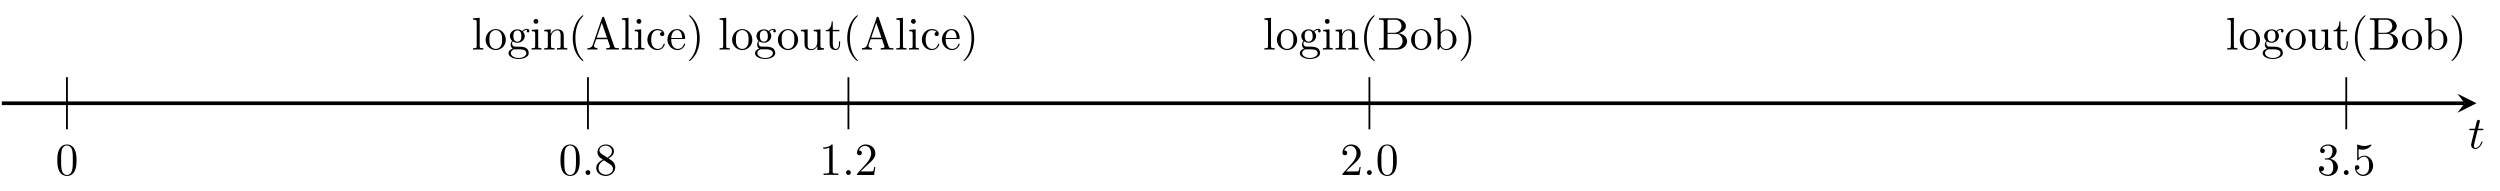
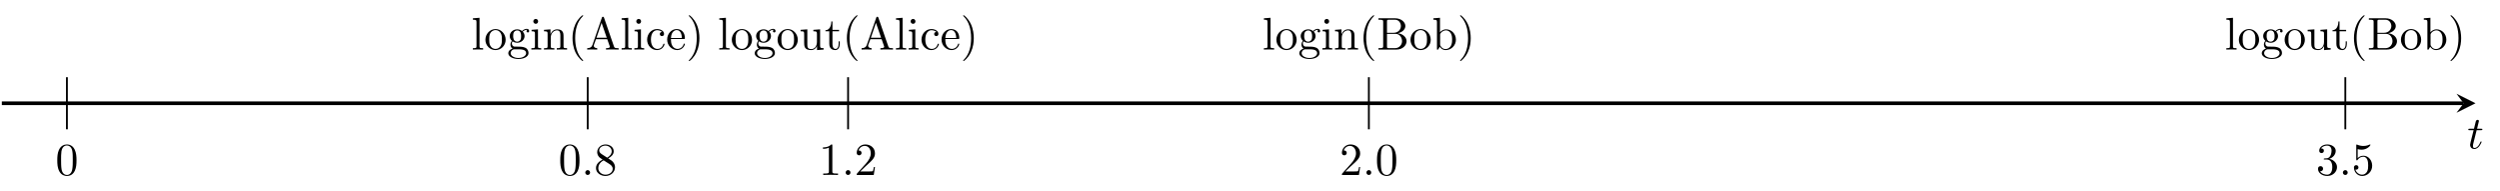
- <svg xmlns="http://www.w3.org/2000/svg" xmlns:xlink="http://www.w3.org/1999/xlink" width="544.1pt" height="41.402pt" viewBox="0 0 544.1 41.402">
+ <svg xmlns="http://www.w3.org/2000/svg" xmlns:xlink="http://www.w3.org/1999/xlink" width="544.1" height="41.402" viewBox="0 0 544.1 41.402">
  <defs>
    <g>
      <g id="glyph-0-0">
        <path d="M 2.047 -3.984 L 2.984 -3.984 C 3.188 -3.984 3.297 -3.984 3.297 -4.188 C 3.297 -4.297 3.188 -4.297 3.016 -4.297 L 2.141 -4.297 C 2.5 -5.719 2.547 -5.906 2.547 -5.969 C 2.547 -6.141 2.422 -6.234 2.25 -6.234 C 2.219 -6.234 1.938 -6.234 1.859 -5.875 L 1.469 -4.297 L 0.531 -4.297 C 0.328 -4.297 0.234 -4.297 0.234 -4.109 C 0.234 -3.984 0.312 -3.984 0.516 -3.984 L 1.391 -3.984 C 0.672 -1.156 0.625 -0.984 0.625 -0.812 C 0.625 -0.266 1 0.109 1.547 0.109 C 2.562 0.109 3.125 -1.344 3.125 -1.422 C 3.125 -1.531 3.047 -1.531 3.016 -1.531 C 2.922 -1.531 2.906 -1.5 2.859 -1.391 C 2.438 -0.344 1.906 -0.109 1.562 -0.109 C 1.359 -0.109 1.25 -0.234 1.25 -0.562 C 1.25 -0.812 1.281 -0.875 1.312 -1.047 Z M 2.047 -3.984 " />
      </g>
      <g id="glyph-1-0">
        <path d="M 4.578 -3.188 C 4.578 -3.984 4.531 -4.781 4.188 -5.516 C 3.734 -6.484 2.906 -6.641 2.5 -6.641 C 1.891 -6.641 1.172 -6.375 0.75 -5.453 C 0.438 -4.766 0.391 -3.984 0.391 -3.188 C 0.391 -2.438 0.422 -1.547 0.844 -0.781 C 1.266 0.016 2 0.219 2.484 0.219 C 3.016 0.219 3.781 0.016 4.219 -0.938 C 4.531 -1.625 4.578 -2.406 4.578 -3.188 Z M 2.484 0 C 2.094 0 1.5 -0.25 1.328 -1.203 C 1.219 -1.797 1.219 -2.719 1.219 -3.312 C 1.219 -3.953 1.219 -4.609 1.297 -5.141 C 1.484 -6.328 2.234 -6.422 2.484 -6.422 C 2.812 -6.422 3.469 -6.234 3.656 -5.25 C 3.766 -4.688 3.766 -3.938 3.766 -3.312 C 3.766 -2.562 3.766 -1.891 3.656 -1.25 C 3.5 -0.297 2.938 0 2.484 0 Z M 2.484 0 " />
      </g>
      <g id="glyph-1-1">
        <path d="M 1.766 -6.922 L 0.328 -6.812 L 0.328 -6.5 C 1.031 -6.5 1.109 -6.438 1.109 -5.938 L 1.109 -0.75 C 1.109 -0.312 1 -0.312 0.328 -0.312 L 0.328 0 C 0.656 -0.016 1.188 -0.031 1.438 -0.031 C 1.688 -0.031 2.172 -0.016 2.547 0 L 2.547 -0.312 C 1.875 -0.312 1.766 -0.312 1.766 -0.75 Z M 1.766 -6.922 " />
      </g>
      <g id="glyph-1-2">
        <path d="M 4.688 -2.141 C 4.688 -3.406 3.703 -4.469 2.5 -4.469 C 1.25 -4.469 0.281 -3.375 0.281 -2.141 C 0.281 -0.844 1.312 0.109 2.484 0.109 C 3.688 0.109 4.688 -0.875 4.688 -2.141 Z M 2.5 -0.141 C 2.062 -0.141 1.625 -0.344 1.359 -0.812 C 1.109 -1.25 1.109 -1.859 1.109 -2.219 C 1.109 -2.609 1.109 -3.141 1.344 -3.578 C 1.609 -4.031 2.078 -4.25 2.484 -4.25 C 2.922 -4.25 3.344 -4.031 3.609 -3.594 C 3.875 -3.172 3.875 -2.594 3.875 -2.219 C 3.875 -1.859 3.875 -1.312 3.656 -0.875 C 3.422 -0.422 2.984 -0.141 2.5 -0.141 Z M 2.5 -0.141 " />
      </g>
      <g id="glyph-1-3">
        <path d="M 2.219 -1.719 C 1.344 -1.719 1.344 -2.719 1.344 -2.938 C 1.344 -3.203 1.359 -3.531 1.5 -3.781 C 1.578 -3.891 1.812 -4.172 2.219 -4.172 C 3.078 -4.172 3.078 -3.188 3.078 -2.953 C 3.078 -2.688 3.078 -2.359 2.922 -2.109 C 2.844 -2 2.609 -1.719 2.219 -1.719 Z M 1.062 -1.328 C 1.062 -1.359 1.062 -1.594 1.219 -1.797 C 1.609 -1.516 2.031 -1.484 2.219 -1.484 C 3.141 -1.484 3.828 -2.172 3.828 -2.938 C 3.828 -3.312 3.672 -3.672 3.422 -3.906 C 3.781 -4.25 4.141 -4.297 4.312 -4.297 C 4.344 -4.297 4.391 -4.297 4.422 -4.281 C 4.312 -4.25 4.25 -4.141 4.25 -4.016 C 4.25 -3.844 4.391 -3.734 4.547 -3.734 C 4.641 -3.734 4.828 -3.797 4.828 -4.031 C 4.828 -4.203 4.719 -4.516 4.328 -4.516 C 4.125 -4.516 3.688 -4.453 3.266 -4.047 C 2.844 -4.375 2.438 -4.406 2.219 -4.406 C 1.281 -4.406 0.594 -3.719 0.594 -2.953 C 0.594 -2.516 0.812 -2.141 1.062 -1.922 C 0.938 -1.781 0.75 -1.453 0.75 -1.094 C 0.75 -0.781 0.891 -0.406 1.203 -0.203 C 0.594 -0.047 0.281 0.391 0.281 0.781 C 0.281 1.5 1.266 2.047 2.484 2.047 C 3.656 2.047 4.688 1.547 4.688 0.766 C 4.688 0.422 4.562 -0.094 4.047 -0.375 C 3.516 -0.641 2.938 -0.641 2.328 -0.641 C 2.078 -0.641 1.656 -0.641 1.578 -0.656 C 1.266 -0.703 1.062 -1 1.062 -1.328 Z M 2.5 1.828 C 1.484 1.828 0.797 1.312 0.797 0.781 C 0.797 0.328 1.172 -0.047 1.609 -0.062 L 2.203 -0.062 C 3.062 -0.062 4.172 -0.062 4.172 0.781 C 4.172 1.328 3.469 1.828 2.5 1.828 Z M 2.5 1.828 " />
      </g>
      <g id="glyph-1-4">
        <path d="M 1.766 -4.406 L 0.375 -4.297 L 0.375 -3.984 C 1.016 -3.984 1.109 -3.922 1.109 -3.438 L 1.109 -0.75 C 1.109 -0.312 1 -0.312 0.328 -0.312 L 0.328 0 C 0.641 -0.016 1.188 -0.031 1.422 -0.031 C 1.781 -0.031 2.125 -0.016 2.469 0 L 2.469 -0.312 C 1.797 -0.312 1.766 -0.359 1.766 -0.75 Z M 1.797 -6.141 C 1.797 -6.453 1.562 -6.672 1.281 -6.672 C 0.969 -6.672 0.75 -6.406 0.75 -6.141 C 0.75 -5.875 0.969 -5.609 1.281 -5.609 C 1.562 -5.609 1.797 -5.828 1.797 -6.141 Z M 1.797 -6.141 " />
      </g>
      <g id="glyph-1-5">
        <path d="M 1.094 -3.422 L 1.094 -0.75 C 1.094 -0.312 0.984 -0.312 0.312 -0.312 L 0.312 0 C 0.672 -0.016 1.172 -0.031 1.453 -0.031 C 1.703 -0.031 2.219 -0.016 2.562 0 L 2.562 -0.312 C 1.891 -0.312 1.781 -0.312 1.781 -0.75 L 1.781 -2.594 C 1.781 -3.625 2.5 -4.188 3.125 -4.188 C 3.766 -4.188 3.875 -3.656 3.875 -3.078 L 3.875 -0.75 C 3.875 -0.312 3.766 -0.312 3.094 -0.312 L 3.094 0 C 3.438 -0.016 3.953 -0.031 4.219 -0.031 C 4.469 -0.031 5 -0.016 5.328 0 L 5.328 -0.312 C 4.812 -0.312 4.562 -0.312 4.562 -0.609 L 4.562 -2.516 C 4.562 -3.375 4.562 -3.672 4.25 -4.031 C 4.109 -4.203 3.781 -4.406 3.203 -4.406 C 2.469 -4.406 2 -3.984 1.719 -3.359 L 1.719 -4.406 L 0.312 -4.297 L 0.312 -3.984 C 1.016 -3.984 1.094 -3.922 1.094 -3.422 Z M 1.094 -3.422 " />
      </g>
      <g id="glyph-1-6">
        <path d="M 3.297 2.391 C 3.297 2.359 3.297 2.344 3.125 2.172 C 1.891 0.922 1.562 -0.969 1.562 -2.5 C 1.562 -4.234 1.938 -5.969 3.172 -7.203 C 3.297 -7.328 3.297 -7.344 3.297 -7.375 C 3.297 -7.453 3.266 -7.484 3.203 -7.484 C 3.094 -7.484 2.203 -6.797 1.609 -5.531 C 1.109 -4.438 0.984 -3.328 0.984 -2.5 C 0.984 -1.719 1.094 -0.516 1.641 0.625 C 2.25 1.844 3.094 2.5 3.203 2.5 C 3.266 2.5 3.297 2.469 3.297 2.391 Z M 3.297 2.391 " />
      </g>
      <g id="glyph-1-7">
        <path d="M 3.969 -6.938 C 3.922 -7.062 3.891 -7.141 3.734 -7.141 C 3.578 -7.141 3.547 -7.078 3.5 -6.938 L 1.438 -0.984 C 1.25 -0.469 0.859 -0.312 0.312 -0.312 L 0.312 0 C 0.547 -0.016 0.984 -0.031 1.328 -0.031 C 1.641 -0.031 2.156 -0.016 2.484 0 L 2.484 -0.312 C 1.984 -0.312 1.734 -0.562 1.734 -0.812 C 1.734 -0.844 1.75 -0.953 1.75 -0.969 L 2.219 -2.266 L 4.672 -2.266 L 5.203 -0.75 C 5.219 -0.703 5.234 -0.641 5.234 -0.609 C 5.234 -0.312 4.672 -0.312 4.406 -0.312 L 4.406 0 C 4.766 -0.031 5.469 -0.031 5.844 -0.031 C 6.266 -0.031 6.734 -0.016 7.141 0 L 7.141 -0.312 L 6.969 -0.312 C 6.375 -0.312 6.234 -0.375 6.125 -0.703 Z M 3.438 -5.828 L 4.562 -2.578 L 2.328 -2.578 Z M 3.438 -5.828 " />
      </g>
      <g id="glyph-1-8">
        <path d="M 1.172 -2.172 C 1.172 -3.797 1.984 -4.219 2.516 -4.219 C 2.609 -4.219 3.234 -4.203 3.578 -3.844 C 3.172 -3.812 3.109 -3.516 3.109 -3.391 C 3.109 -3.125 3.297 -2.938 3.562 -2.938 C 3.828 -2.938 4.031 -3.094 4.031 -3.406 C 4.031 -4.078 3.266 -4.469 2.5 -4.469 C 1.25 -4.469 0.344 -3.391 0.344 -2.156 C 0.344 -0.875 1.328 0.109 2.484 0.109 C 3.812 0.109 4.141 -1.094 4.141 -1.188 C 4.141 -1.281 4.031 -1.281 4 -1.281 C 3.922 -1.281 3.891 -1.25 3.875 -1.188 C 3.594 -0.266 2.938 -0.141 2.578 -0.141 C 2.047 -0.141 1.172 -0.562 1.172 -2.172 Z M 1.172 -2.172 " />
      </g>
      <g id="glyph-1-9">
        <path d="M 1.109 -2.516 C 1.172 -4 2.016 -4.25 2.359 -4.25 C 3.375 -4.25 3.484 -2.906 3.484 -2.516 Z M 1.109 -2.297 L 3.891 -2.297 C 4.109 -2.297 4.141 -2.297 4.141 -2.516 C 4.141 -3.5 3.594 -4.469 2.359 -4.469 C 1.203 -4.469 0.281 -3.438 0.281 -2.188 C 0.281 -0.859 1.328 0.109 2.469 0.109 C 3.688 0.109 4.141 -1 4.141 -1.188 C 4.141 -1.281 4.062 -1.312 4 -1.312 C 3.922 -1.312 3.891 -1.25 3.875 -1.172 C 3.531 -0.141 2.625 -0.141 2.531 -0.141 C 2.031 -0.141 1.641 -0.438 1.406 -0.812 C 1.109 -1.281 1.109 -1.938 1.109 -2.297 Z M 1.109 -2.297 " />
      </g>
      <g id="glyph-1-10">
        <path d="M 2.875 -2.5 C 2.875 -3.266 2.766 -4.469 2.219 -5.609 C 1.625 -6.828 0.766 -7.484 0.672 -7.484 C 0.609 -7.484 0.562 -7.438 0.562 -7.375 C 0.562 -7.344 0.562 -7.328 0.75 -7.141 C 1.734 -6.156 2.297 -4.578 2.297 -2.5 C 2.297 -0.781 1.938 0.969 0.703 2.219 C 0.562 2.344 0.562 2.359 0.562 2.391 C 0.562 2.453 0.609 2.5 0.672 2.5 C 0.766 2.5 1.672 1.812 2.25 0.547 C 2.766 -0.547 2.875 -1.656 2.875 -2.5 Z M 2.875 -2.5 " />
      </g>
      <g id="glyph-1-11">
        <path d="M 1.906 -0.531 C 1.906 -0.812 1.672 -1.062 1.391 -1.062 C 1.094 -1.062 0.859 -0.812 0.859 -0.531 C 0.859 -0.234 1.094 0 1.391 0 C 1.672 0 1.906 -0.234 1.906 -0.531 Z M 1.906 -0.531 " />
      </g>
      <g id="glyph-1-12">
        <path d="M 1.625 -4.562 C 1.172 -4.859 1.125 -5.188 1.125 -5.359 C 1.125 -5.969 1.781 -6.391 2.484 -6.391 C 3.203 -6.391 3.844 -5.875 3.844 -5.156 C 3.844 -4.578 3.453 -4.109 2.859 -3.766 Z M 3.078 -3.609 C 3.797 -3.984 4.281 -4.5 4.281 -5.156 C 4.281 -6.078 3.406 -6.641 2.5 -6.641 C 1.5 -6.641 0.688 -5.906 0.688 -4.969 C 0.688 -4.797 0.703 -4.344 1.125 -3.875 C 1.234 -3.766 1.609 -3.516 1.859 -3.344 C 1.281 -3.047 0.422 -2.5 0.422 -1.5 C 0.422 -0.453 1.438 0.219 2.484 0.219 C 3.609 0.219 4.562 -0.609 4.562 -1.672 C 4.562 -2.031 4.453 -2.484 4.062 -2.906 C 3.875 -3.109 3.719 -3.203 3.078 -3.609 Z M 2.078 -3.188 L 3.312 -2.406 C 3.594 -2.219 4.062 -1.922 4.062 -1.312 C 4.062 -0.578 3.312 -0.062 2.5 -0.062 C 1.641 -0.062 0.922 -0.672 0.922 -1.5 C 0.922 -2.078 1.234 -2.719 2.078 -3.188 Z M 2.078 -3.188 " />
      </g>
      <g id="glyph-1-13">
        <path d="M 3.891 -0.781 L 3.891 0.109 L 5.328 0 L 5.328 -0.312 C 4.641 -0.312 4.562 -0.375 4.562 -0.875 L 4.562 -4.406 L 3.094 -4.297 L 3.094 -3.984 C 3.781 -3.984 3.875 -3.922 3.875 -3.422 L 3.875 -1.656 C 3.875 -0.781 3.391 -0.109 2.656 -0.109 C 1.828 -0.109 1.781 -0.578 1.781 -1.094 L 1.781 -4.406 L 0.312 -4.297 L 0.312 -3.984 C 1.094 -3.984 1.094 -3.953 1.094 -3.078 L 1.094 -1.578 C 1.094 -0.797 1.094 0.109 2.609 0.109 C 3.172 0.109 3.609 -0.172 3.891 -0.781 Z M 3.891 -0.781 " />
      </g>
      <g id="glyph-1-14">
        <path d="M 1.719 -3.984 L 3.156 -3.984 L 3.156 -4.297 L 1.719 -4.297 L 1.719 -6.125 L 1.469 -6.125 C 1.469 -5.312 1.172 -4.25 0.188 -4.203 L 0.188 -3.984 L 1.031 -3.984 L 1.031 -1.234 C 1.031 -0.016 1.969 0.109 2.328 0.109 C 3.031 0.109 3.312 -0.594 3.312 -1.234 L 3.312 -1.797 L 3.062 -1.797 L 3.062 -1.25 C 3.062 -0.516 2.766 -0.141 2.391 -0.141 C 1.719 -0.141 1.719 -1.047 1.719 -1.219 Z M 1.719 -3.984 " />
      </g>
      <g id="glyph-1-15">
        <path d="M 2.938 -6.375 C 2.938 -6.625 2.938 -6.641 2.703 -6.641 C 2.078 -6 1.203 -6 0.891 -6 L 0.891 -5.688 C 1.094 -5.688 1.672 -5.688 2.188 -5.953 L 2.188 -0.781 C 2.188 -0.422 2.156 -0.312 1.266 -0.312 L 0.953 -0.312 L 0.953 0 C 1.297 -0.031 2.156 -0.031 2.562 -0.031 C 2.953 -0.031 3.828 -0.031 4.172 0 L 4.172 -0.312 L 3.859 -0.312 C 2.953 -0.312 2.938 -0.422 2.938 -0.781 Z M 2.938 -6.375 " />
      </g>
      <g id="glyph-1-16">
        <path d="M 1.266 -0.766 L 2.328 -1.797 C 3.875 -3.172 4.469 -3.703 4.469 -4.703 C 4.469 -5.844 3.578 -6.641 2.359 -6.641 C 1.234 -6.641 0.5 -5.719 0.5 -4.828 C 0.5 -4.281 1 -4.281 1.031 -4.281 C 1.203 -4.281 1.547 -4.391 1.547 -4.812 C 1.547 -5.062 1.359 -5.328 1.016 -5.328 C 0.938 -5.328 0.922 -5.328 0.891 -5.312 C 1.109 -5.969 1.656 -6.328 2.234 -6.328 C 3.141 -6.328 3.562 -5.516 3.562 -4.703 C 3.562 -3.906 3.078 -3.125 2.516 -2.5 L 0.609 -0.375 C 0.5 -0.266 0.5 -0.234 0.5 0 L 4.203 0 L 4.469 -1.734 L 4.234 -1.734 C 4.172 -1.438 4.109 -1 4 -0.844 C 3.938 -0.766 3.281 -0.766 3.062 -0.766 Z M 1.266 -0.766 " />
      </g>
      <g id="glyph-1-17">
        <path d="M 2.219 -3.656 L 2.219 -6.094 C 2.219 -6.438 2.234 -6.5 2.703 -6.5 L 3.938 -6.5 C 4.906 -6.5 5.25 -5.656 5.25 -5.125 C 5.25 -4.484 4.766 -3.656 3.656 -3.656 Z M 4.562 -3.562 C 5.531 -3.75 6.219 -4.391 6.219 -5.125 C 6.219 -5.984 5.297 -6.812 4 -6.812 L 0.359 -6.812 L 0.359 -6.5 L 0.594 -6.5 C 1.359 -6.5 1.391 -6.391 1.391 -6.031 L 1.391 -0.781 C 1.391 -0.422 1.359 -0.312 0.594 -0.312 L 0.359 -0.312 L 0.359 0 L 4.266 0 C 5.594 0 6.484 -0.891 6.484 -1.828 C 6.484 -2.688 5.672 -3.438 4.562 -3.562 Z M 3.953 -0.312 L 2.703 -0.312 C 2.234 -0.312 2.219 -0.375 2.219 -0.703 L 2.219 -3.422 L 4.094 -3.422 C 5.078 -3.422 5.5 -2.5 5.5 -1.828 C 5.5 -1.125 4.969 -0.312 3.953 -0.312 Z M 3.953 -0.312 " />
      </g>
      <g id="glyph-1-18">
        <path d="M 1.719 -3.766 L 1.719 -6.922 L 0.281 -6.812 L 0.281 -6.5 C 0.984 -6.5 1.062 -6.438 1.062 -5.938 L 1.062 0 L 1.312 0 C 1.312 -0.016 1.391 -0.156 1.672 -0.625 C 1.812 -0.391 2.234 0.109 2.969 0.109 C 4.156 0.109 5.188 -0.875 5.188 -2.156 C 5.188 -3.422 4.219 -4.406 3.078 -4.406 C 2.297 -4.406 1.875 -3.938 1.719 -3.766 Z M 1.75 -1.141 L 1.75 -3.188 C 1.75 -3.375 1.75 -3.391 1.859 -3.547 C 2.25 -4.109 2.797 -4.188 3.031 -4.188 C 3.484 -4.188 3.844 -3.922 4.078 -3.547 C 4.344 -3.141 4.359 -2.578 4.359 -2.156 C 4.359 -1.797 4.344 -1.203 4.062 -0.75 C 3.844 -0.438 3.469 -0.109 2.938 -0.109 C 2.484 -0.109 2.125 -0.344 1.891 -0.719 C 1.75 -0.922 1.75 -0.953 1.75 -1.141 Z M 1.75 -1.141 " />
      </g>
      <g id="glyph-1-19">
        <path d="M 2.891 -3.516 C 3.703 -3.781 4.281 -4.469 4.281 -5.266 C 4.281 -6.078 3.406 -6.641 2.453 -6.641 C 1.453 -6.641 0.688 -6.047 0.688 -5.281 C 0.688 -4.953 0.906 -4.766 1.203 -4.766 C 1.5 -4.766 1.703 -4.984 1.703 -5.281 C 1.703 -5.766 1.234 -5.766 1.094 -5.766 C 1.391 -6.266 2.047 -6.391 2.406 -6.391 C 2.828 -6.391 3.375 -6.172 3.375 -5.281 C 3.375 -5.156 3.344 -4.578 3.094 -4.141 C 2.797 -3.656 2.453 -3.625 2.203 -3.625 C 2.125 -3.609 1.891 -3.594 1.812 -3.594 C 1.734 -3.578 1.672 -3.562 1.672 -3.469 C 1.672 -3.359 1.734 -3.359 1.906 -3.359 L 2.344 -3.359 C 3.156 -3.359 3.531 -2.688 3.531 -1.703 C 3.531 -0.344 2.844 -0.062 2.406 -0.062 C 1.969 -0.062 1.219 -0.234 0.875 -0.812 C 1.219 -0.766 1.531 -0.984 1.531 -1.359 C 1.531 -1.719 1.266 -1.922 0.984 -1.922 C 0.734 -1.922 0.422 -1.781 0.422 -1.344 C 0.422 -0.438 1.344 0.219 2.438 0.219 C 3.656 0.219 4.562 -0.688 4.562 -1.703 C 4.562 -2.516 3.922 -3.297 2.891 -3.516 Z M 2.891 -3.516 " />
      </g>
      <g id="glyph-1-20">
        <path d="M 4.469 -2 C 4.469 -3.188 3.656 -4.188 2.578 -4.188 C 2.109 -4.188 1.672 -4.031 1.312 -3.672 L 1.312 -5.625 C 1.516 -5.562 1.844 -5.5 2.156 -5.5 C 3.391 -5.5 4.094 -6.406 4.094 -6.531 C 4.094 -6.594 4.062 -6.641 3.984 -6.641 C 3.984 -6.641 3.953 -6.641 3.906 -6.609 C 3.703 -6.516 3.219 -6.312 2.547 -6.312 C 2.156 -6.312 1.688 -6.391 1.219 -6.594 C 1.141 -6.625 1.125 -6.625 1.109 -6.625 C 1 -6.625 1 -6.547 1 -6.391 L 1 -3.438 C 1 -3.266 1 -3.188 1.141 -3.188 C 1.219 -3.188 1.234 -3.203 1.281 -3.266 C 1.391 -3.422 1.75 -3.969 2.562 -3.969 C 3.078 -3.969 3.328 -3.516 3.406 -3.328 C 3.562 -2.953 3.594 -2.578 3.594 -2.078 C 3.594 -1.719 3.594 -1.125 3.344 -0.703 C 3.109 -0.312 2.734 -0.062 2.281 -0.062 C 1.562 -0.062 0.984 -0.594 0.812 -1.172 C 0.844 -1.172 0.875 -1.156 0.984 -1.156 C 1.312 -1.156 1.484 -1.406 1.484 -1.641 C 1.484 -1.891 1.312 -2.141 0.984 -2.141 C 0.844 -2.141 0.5 -2.062 0.5 -1.609 C 0.5 -0.75 1.188 0.219 2.297 0.219 C 3.453 0.219 4.469 -0.734 4.469 -2 Z M 4.469 -2 " />
      </g>
    </g>
  </defs>
  <path fill="none" stroke-width="0.797" stroke-linecap="butt" stroke-linejoin="miter" stroke="rgb(0%, 0%, 0%)" stroke-opacity="1" stroke-miterlimit="10" d="M -14.174 -0.001 L 521.826 -0.001 " transform="matrix(1, 0, 0, -1, 14.572, 22.472)" />
  <path fill-rule="nonzero" fill="rgb(0%, 0%, 0%)" fill-opacity="1" d="M 538.988 22.473 L 534.844 20.398 L 536.398 22.473 L 534.844 24.543 " />
  <g fill="rgb(0%, 0%, 0%)" fill-opacity="1">
    <use xlink:href="#glyph-0-0" x="537.182" y="32.319" />
  </g>
  <path fill="none" stroke-width="0.399" stroke-linecap="butt" stroke-linejoin="miter" stroke="rgb(0%, 0%, 0%)" stroke-opacity="1" stroke-miterlimit="10" d="M -0.002 5.671 L -0.002 -5.669 " transform="matrix(1, 0, 0, -1, 14.572, 22.472)" />
  <g fill="rgb(0%, 0%, 0%)" fill-opacity="1">
    <use xlink:href="#glyph-1-0" x="12.081" y="38.081" />
  </g>
  <path fill="none" stroke-width="0.399" stroke-linecap="butt" stroke-linejoin="miter" stroke="rgb(0%, 0%, 0%)" stroke-opacity="1" stroke-miterlimit="10" d="M 113.389 5.671 L 113.389 -5.669 " transform="matrix(1, 0, 0, -1, 14.572, 22.472)" />
  <g fill="rgb(0%, 0%, 0%)" fill-opacity="1">
    <use xlink:href="#glyph-1-1" x="102.636" y="10.792" />
    <use xlink:href="#glyph-1-2" x="105.404" y="10.792" />
    <use xlink:href="#glyph-1-3" x="110.385" y="10.792" />
    <use xlink:href="#glyph-1-4" x="115.366" y="10.792" />
    <use xlink:href="#glyph-1-5" x="118.134" y="10.792" />
    <use xlink:href="#glyph-1-6" x="123.669" y="10.792" />
    <use xlink:href="#glyph-1-7" x="127.543" y="10.792" />
    <use xlink:href="#glyph-1-1" x="135.015" y="10.792" />
    <use xlink:href="#glyph-1-4" x="137.783" y="10.792" />
    <use xlink:href="#glyph-1-8" x="140.551" y="10.792" />
    <use xlink:href="#glyph-1-9" x="144.978" y="10.792" />
    <use xlink:href="#glyph-1-10" x="149.405" y="10.792" />
  </g>
  <g fill="rgb(0%, 0%, 0%)" fill-opacity="1">
    <use xlink:href="#glyph-1-0" x="121.592" y="38.081" />
    <use xlink:href="#glyph-1-11" x="126.573" y="38.081" />
    <use xlink:href="#glyph-1-12" x="129.341" y="38.081" />
  </g>
  <path fill="none" stroke-width="0.399" stroke-linecap="butt" stroke-linejoin="miter" stroke="rgb(0%, 0%, 0%)" stroke-opacity="1" stroke-miterlimit="10" d="M 170.08 5.671 L 170.08 -5.669 " transform="matrix(1, 0, 0, -1, 14.572, 22.472)" />
  <g fill="rgb(0%, 0%, 0%)" fill-opacity="1">
    <use xlink:href="#glyph-1-1" x="156.284" y="10.792" />
    <use xlink:href="#glyph-1-2" x="159.052" y="10.792" />
    <use xlink:href="#glyph-1-3" x="164.033" y="10.792" />
    <use xlink:href="#glyph-1-2" x="169.014" y="10.792" />
    <use xlink:href="#glyph-1-13" x="173.996" y="10.792" />
    <use xlink:href="#glyph-1-14" x="179.531" y="10.792" />
    <use xlink:href="#glyph-1-6" x="183.405" y="10.792" />
    <use xlink:href="#glyph-1-7" x="187.28" y="10.792" />
    <use xlink:href="#glyph-1-1" x="194.752" y="10.792" />
    <use xlink:href="#glyph-1-4" x="197.519" y="10.792" />
    <use xlink:href="#glyph-1-8" x="200.287" y="10.792" />
    <use xlink:href="#glyph-1-9" x="204.714" y="10.792" />
    <use xlink:href="#glyph-1-10" x="209.142" y="10.792" />
  </g>
  <g fill="rgb(0%, 0%, 0%)" fill-opacity="1">
    <use xlink:href="#glyph-1-15" x="178.285" y="38.081" />
    <use xlink:href="#glyph-1-11" x="183.266" y="38.081" />
    <use xlink:href="#glyph-1-16" x="186.034" y="38.081" />
  </g>
  <path fill="none" stroke-width="0.399" stroke-linecap="butt" stroke-linejoin="miter" stroke="rgb(0%, 0%, 0%)" stroke-opacity="1" stroke-miterlimit="10" d="M 283.467 5.671 L 283.467 -5.669 " transform="matrix(1, 0, 0, -1, 14.572, 22.472)" />
  <g fill="rgb(0%, 0%, 0%)" fill-opacity="1">
    <use xlink:href="#glyph-1-1" x="274.859" y="10.792" />
    <use xlink:href="#glyph-1-2" x="277.627" y="10.792" />
    <use xlink:href="#glyph-1-3" x="282.608" y="10.792" />
    <use xlink:href="#glyph-1-4" x="287.589" y="10.792" />
    <use xlink:href="#glyph-1-5" x="290.357" y="10.792" />
    <use xlink:href="#glyph-1-6" x="295.892" y="10.792" />
    <use xlink:href="#glyph-1-17" x="299.766" y="10.792" />
    <use xlink:href="#glyph-1-2" x="306.823" y="10.792" />
    <use xlink:href="#glyph-1-18" x="311.804" y="10.792" />
    <use xlink:href="#glyph-1-10" x="317.34" y="10.792" />
  </g>
  <g fill="rgb(0%, 0%, 0%)" fill-opacity="1">
    <use xlink:href="#glyph-1-16" x="291.671" y="38.081" />
    <use xlink:href="#glyph-1-11" x="296.652" y="38.081" />
    <use xlink:href="#glyph-1-0" x="299.42" y="38.081" />
  </g>
  <path fill="none" stroke-width="0.399" stroke-linecap="butt" stroke-linejoin="miter" stroke="rgb(0%, 0%, 0%)" stroke-opacity="1" stroke-miterlimit="10" d="M 496.069 5.671 L 496.069 -5.669 " transform="matrix(1, 0, 0, -1, 14.572, 22.472)" />
  <g fill="rgb(0%, 0%, 0%)" fill-opacity="1">
    <use xlink:href="#glyph-1-1" x="484.413" y="10.792" />
    <use xlink:href="#glyph-1-2" x="487.181" y="10.792" />
    <use xlink:href="#glyph-1-3" x="492.162" y="10.792" />
    <use xlink:href="#glyph-1-2" x="497.143" y="10.792" />
    <use xlink:href="#glyph-1-13" x="502.125" y="10.792" />
    <use xlink:href="#glyph-1-14" x="507.66" y="10.792" />
    <use xlink:href="#glyph-1-6" x="511.534" y="10.792" />
    <use xlink:href="#glyph-1-17" x="515.409" y="10.792" />
    <use xlink:href="#glyph-1-2" x="522.465" y="10.792" />
    <use xlink:href="#glyph-1-18" x="527.446" y="10.792" />
    <use xlink:href="#glyph-1-10" x="532.982" y="10.792" />
  </g>
  <g fill="rgb(0%, 0%, 0%)" fill-opacity="1">
    <use xlink:href="#glyph-1-19" x="504.269" y="38.081" />
    <use xlink:href="#glyph-1-11" x="509.25" y="38.081" />
    <use xlink:href="#glyph-1-20" x="512.018" y="38.081" />
  </g>
</svg>
